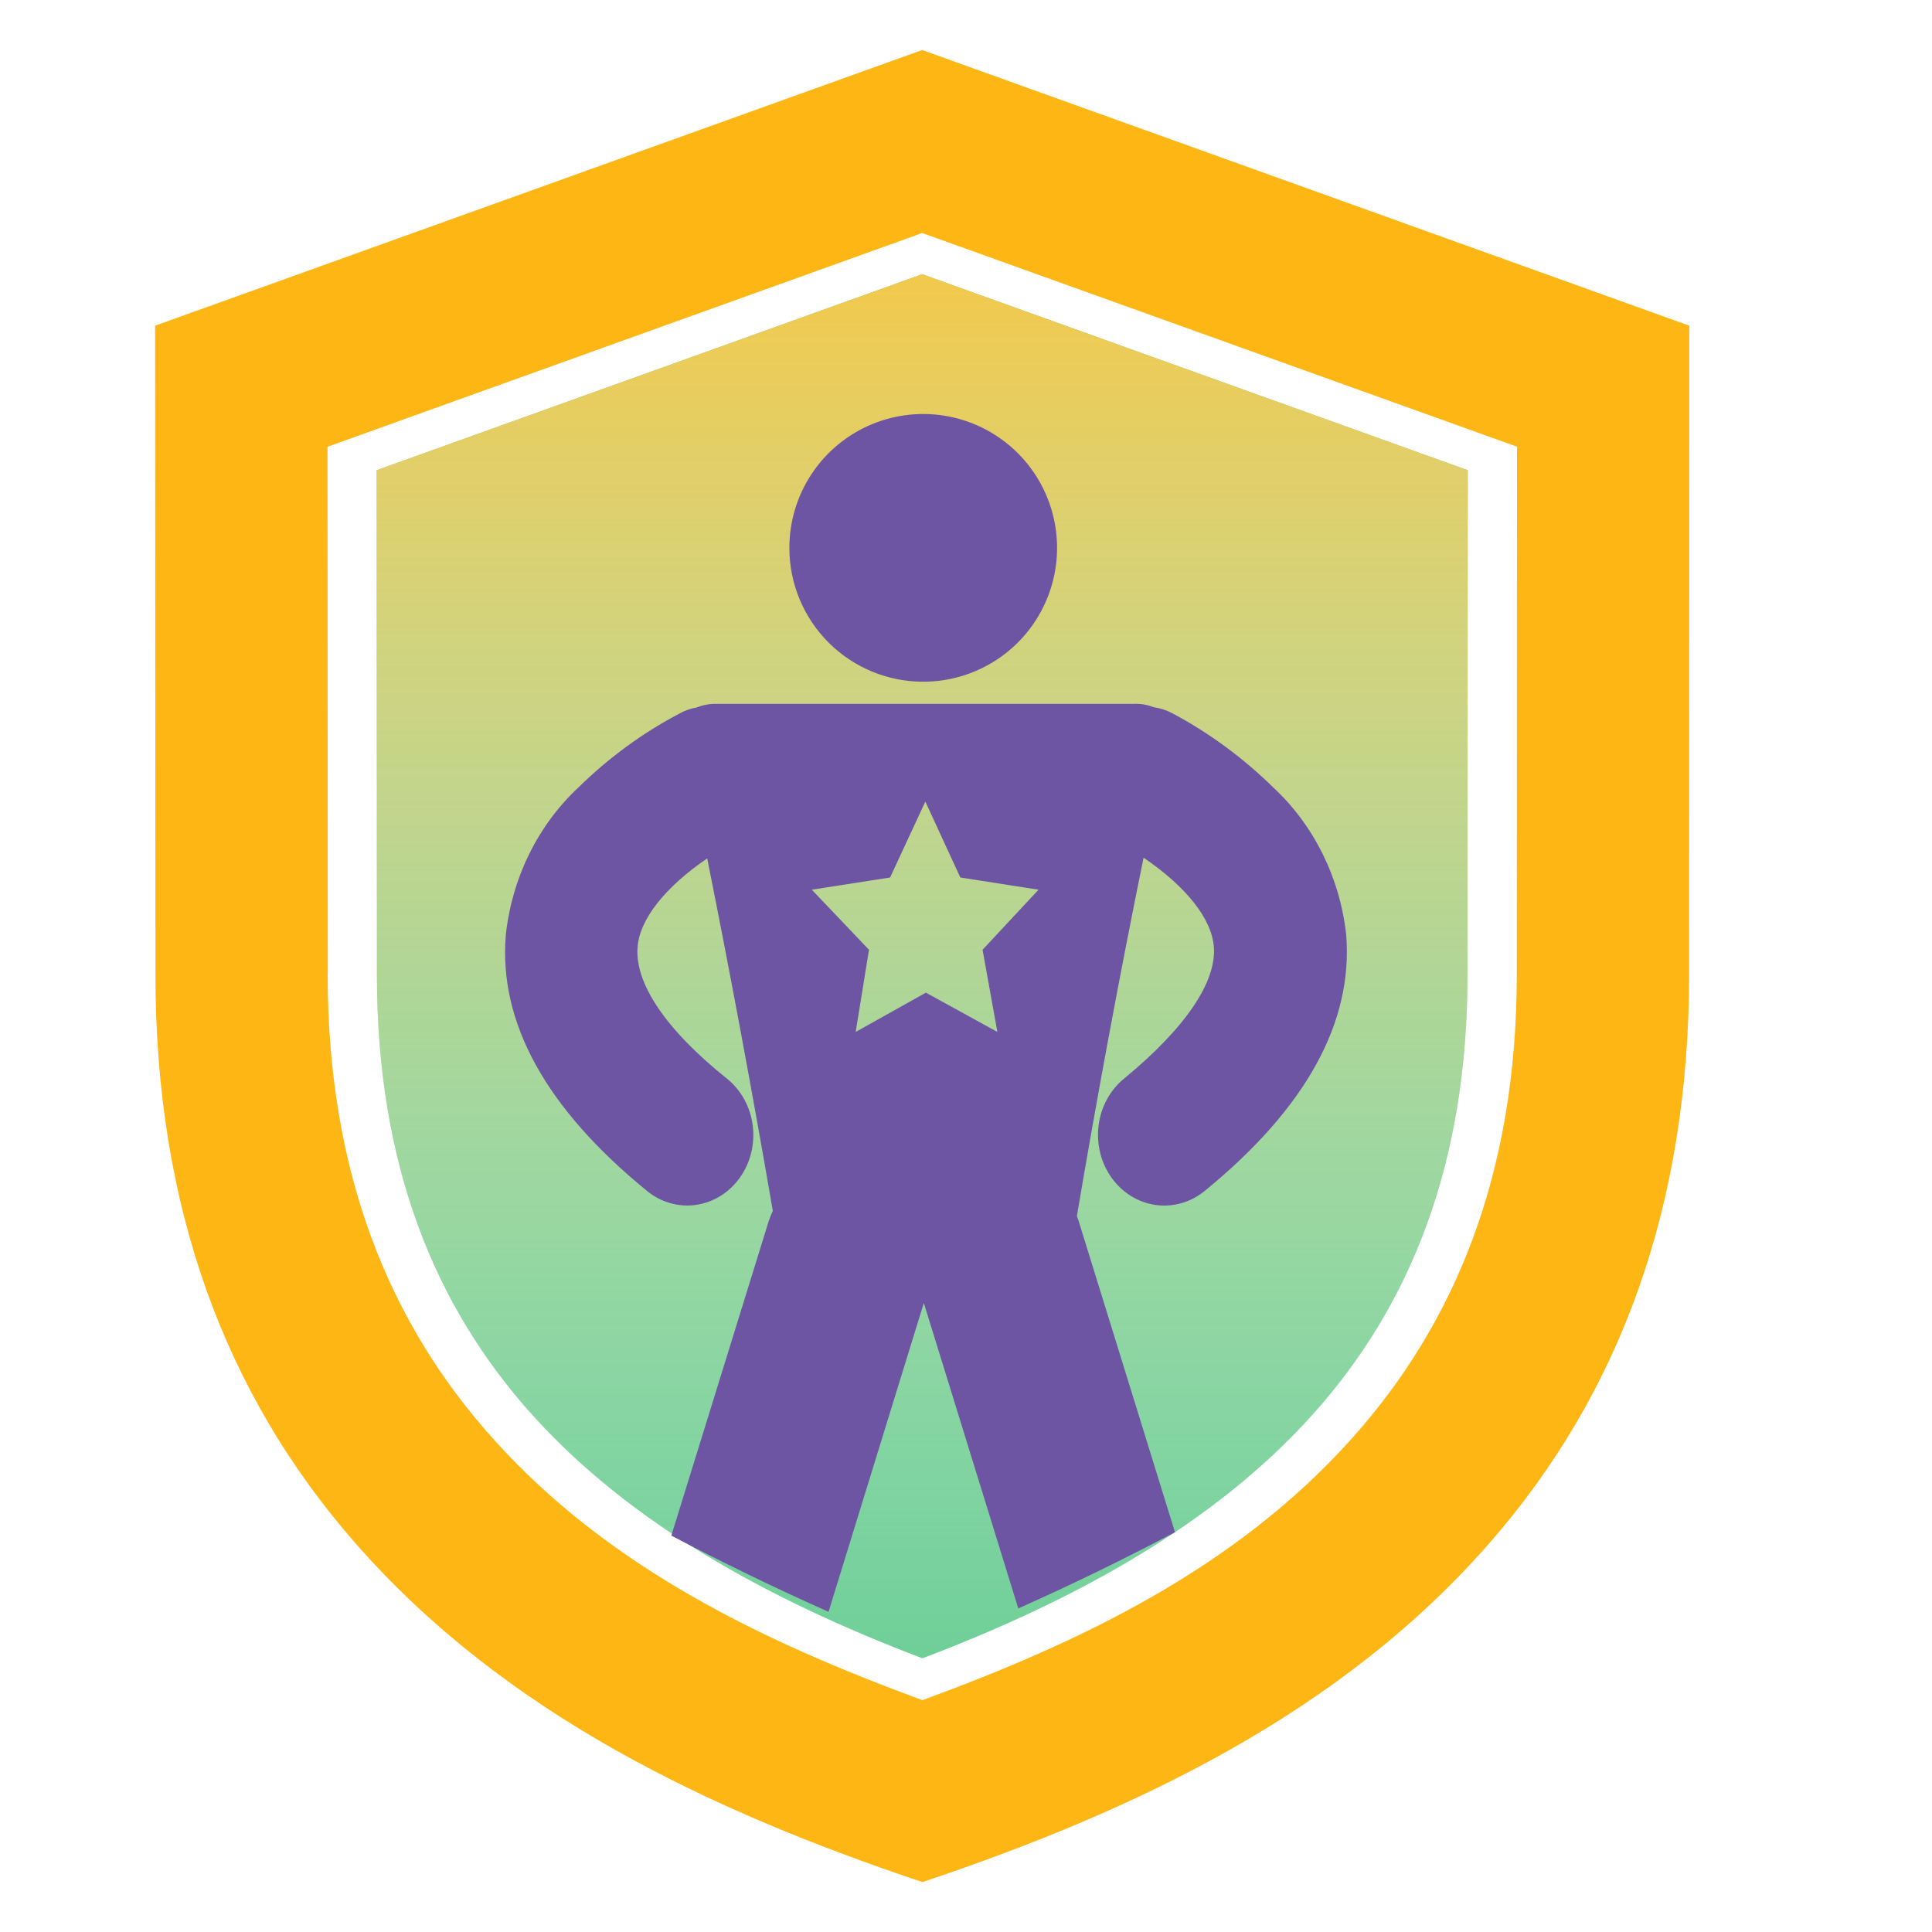
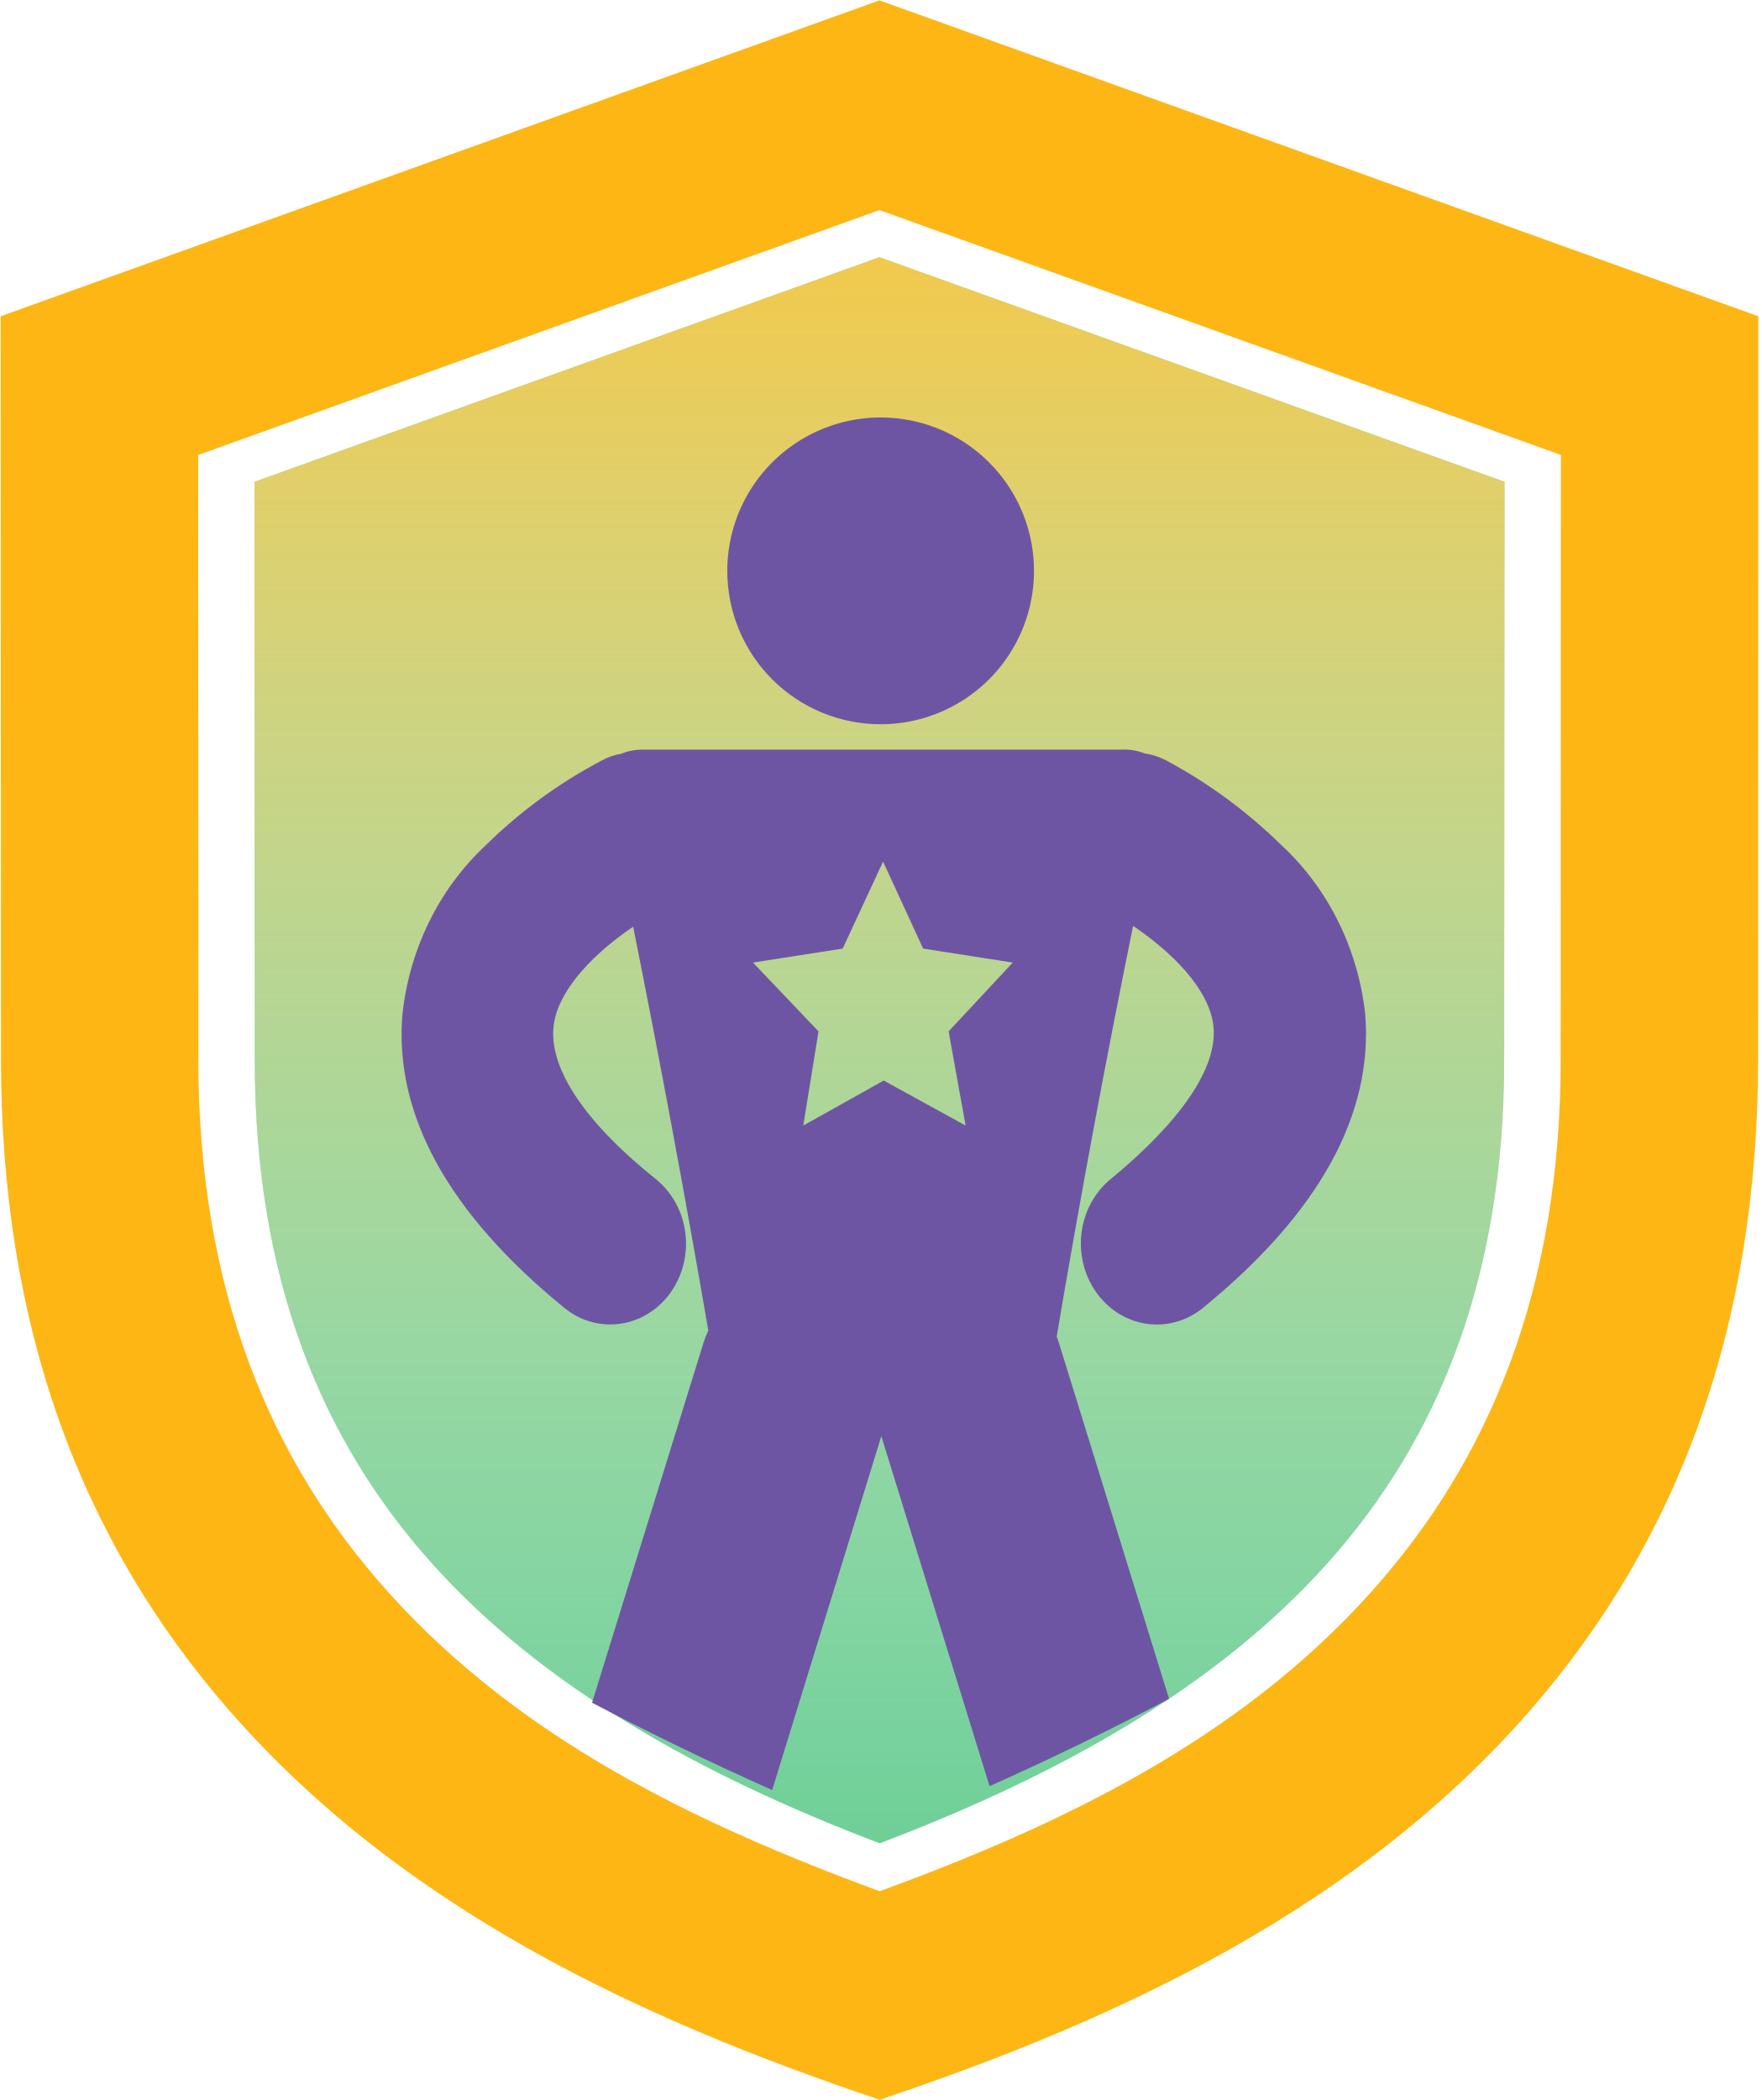
- <svg xmlns="http://www.w3.org/2000/svg" width="700" height="700" viewBox="0 0 700 700" fill="none">
-   <path fill-rule="evenodd" clip-rule="evenodd" d="M612 353.07L612.07 118L334.13 18.12L56.2 118L56.32 353.13C56.32 437.18 81.32 504.73 128.43 558.74C182.67 620.93 257.37 656.15 334.21 681.92C411 656.17 485.83 620.89 540 558.7C587 504.7 611.92 437.18 612 353.07V353.07ZM118.76 353.07L118.66 161.87L334.13 84.43L549.64 161.85L549.56 353.05C549.56 425.2 527.26 479.52 489.44 521.58C447.65 568.1 391.92 594.85 334.2 616C276.42 594.72 220.82 568.15 178.91 521.56C141.06 479.53 118.75 425.2 118.72 353.05L118.76 353.07Z" fill="#FDB614" />
-   <path fill-rule="evenodd" clip-rule="evenodd" d="M136.48 170.35L136.57 353.35C136.57 422 157.45 473.27 192.8 512.57C227.5 551.14 276.65 578.99 334.21 600.84C391.78 578.99 440.9 551.14 475.54 512.57C510.86 473.27 531.67 422.02 531.7 353.35L531.79 170.35L334.13 99.35L136.48 170.35Z" fill="#6FCF97" />
-   <path fill-rule="evenodd" clip-rule="evenodd" d="M136.48 170.35L136.57 353.35C136.57 422 157.45 473.27 192.8 512.57C227.5 551.14 276.65 578.99 334.21 600.84C391.78 578.99 440.9 551.14 475.54 512.57C510.86 473.27 531.67 422.02 531.7 353.35L531.79 170.35L334.13 99.35L136.48 170.35Z" fill="url(#paint0_linear)" />
-   <path d="M334.515 247C344.108 246.997 353.484 244.149 361.458 238.818C369.432 233.486 375.646 225.909 379.314 217.046C382.982 208.182 383.939 198.43 382.065 189.023C380.191 179.615 375.569 170.975 368.784 164.194C361.999 157.414 353.355 152.797 343.947 150.929C334.538 149.061 324.787 150.024 315.926 153.698C307.065 157.371 299.492 163.59 294.165 171.568C288.838 179.545 285.997 188.923 286 198.516C286 204.885 287.255 211.192 289.694 217.077C292.132 222.961 295.706 228.308 300.212 232.81C304.717 237.313 310.066 240.883 315.952 243.318C321.838 245.753 328.146 247.004 334.515 247Z" fill="#6E55A4" />
-   <path d="M390.176 440.593C397.46 397.547 405.52 354.059 414.34 310.755C429.685 321.158 438.989 332.849 439.783 342.92C440.904 355.716 429.426 372.563 407.281 390.79C404.772 392.831 402.664 395.378 401.078 398.288C399.491 401.198 398.458 404.412 398.037 407.747C397.615 411.083 397.814 414.474 398.621 417.728C399.428 420.982 400.828 424.034 402.741 426.711C404.654 429.387 407.043 431.636 409.771 433.328C412.498 435.019 415.512 436.122 418.639 436.571C421.766 437.021 424.945 436.809 427.996 435.948C431.046 435.087 433.908 433.594 436.417 431.553C473.061 401.671 490.322 370.464 487.75 338.667C485.473 317.975 476.037 298.934 461.289 285.274C450.382 274.574 438.123 265.557 424.869 258.485C422.7 257.33 420.368 256.565 417.965 256.22C415.638 255.301 413.16 254.894 410.681 255.024H259.823C257.299 254.94 254.783 255.384 252.419 256.331C250.185 256.703 248.025 257.475 246.032 258.614C232.76 265.598 220.495 274.576 209.612 285.274C194.911 298.956 185.52 317.994 183.273 338.667C180.58 370.464 197.841 401.671 234.485 431.553C236.986 433.586 239.839 435.074 242.879 435.932C245.919 436.789 249.088 437 252.205 436.551C255.322 436.102 258.325 435.003 261.043 433.316C263.762 431.629 266.142 429.388 268.048 426.72C269.954 424.052 271.349 421.009 272.153 417.766C272.957 414.523 273.155 411.143 272.734 407.818C272.313 404.494 271.283 401.29 269.701 398.391C268.12 395.491 266.019 392.952 263.517 390.919C241.078 372.986 229.894 356.121 231.016 343.049C231.81 333.015 240.992 321.415 256.233 311.013C264.76 353.58 272.717 396.369 280.001 438.697C279.452 439.896 278.963 441.125 278.534 442.379L243.236 556.383C261.647 566.067 280.634 575.273 300.196 584L334.717 472.095L368.945 582.766C388.507 574.039 407.43 564.834 425.715 555.149L391.315 444.017C390.999 442.853 390.618 441.71 390.176 440.593ZM361.368 373.888L335.477 359.656L310.035 373.888L314.85 344.117L294.138 322.354L322.497 317.936L335.27 290.429L347.939 317.936L376.281 322.354L356 344.117L361.368 373.888Z" fill="#6E55A4" />
+ <svg xmlns="http://www.w3.org/2000/svg" width="557" height="664" viewBox="0 0 557 664" fill="none">
+   <path fill-rule="evenodd" clip-rule="evenodd" d="M556 335.07L556.07 100L278.13 0.12L0.2 100L0.32 335.13C0.32 419.18 25.32 486.73 72.43 540.74C126.67 602.93 201.37 638.15 278.21 663.92C355 638.17 429.83 602.89 484 540.7C531 486.7 555.92 419.18 556 335.07ZM62.76 335.07L62.66 143.87L278.13 66.43L493.64 143.85L493.56 335.05C493.56 407.2 471.26 461.52 433.44 503.58C391.65 550.1 335.92 576.85 278.2 598C220.42 576.72 164.82 550.15 122.91 503.56C85.06 461.53 62.75 407.2 62.72 335.05L62.76 335.07Z" fill="#FDB614" />
+   <path fill-rule="evenodd" clip-rule="evenodd" d="M80.48 152.35L80.57 335.35C80.57 404 101.45 455.27 136.8 494.57C171.5 533.14 220.65 560.99 278.21 582.84C335.78 560.99 384.9 533.14 419.54 494.57C454.86 455.27 475.67 404.02 475.7 335.35L475.79 152.35L278.13 81.35L80.48 152.35Z" fill="#6FCF97" />
+   <path fill-rule="evenodd" clip-rule="evenodd" d="M80.48 152.35L80.57 335.35C80.57 404 101.45 455.27 136.8 494.57C171.5 533.14 220.65 560.99 278.21 582.84C335.78 560.99 384.9 533.14 419.54 494.57C454.86 455.27 475.67 404.02 475.7 335.35L475.79 152.35L278.13 81.35L80.48 152.35Z" fill="url(#paint0_linear)" />
+   <path d="M278.515 229C288.108 228.997 297.484 226.149 305.458 220.818C313.432 215.486 319.646 207.909 323.314 199.046C326.982 190.182 327.939 180.43 326.065 171.023C324.191 161.615 319.569 152.975 312.784 146.194C305.999 139.414 297.355 134.797 287.947 132.929C278.538 131.061 268.787 132.024 259.926 135.698C251.065 139.371 243.492 145.59 238.165 153.568C232.838 161.545 229.997 170.923 230 180.516C230 186.885 231.255 193.192 233.694 199.077C236.132 204.961 239.706 210.308 244.212 214.81C248.717 219.313 254.066 222.883 259.952 225.318C265.838 227.753 272.146 229.004 278.515 229Z" fill="#6E55A4" />
+   <path d="M334.176 422.593C341.46 379.547 349.52 336.059 358.34 292.755C373.685 303.158 382.989 314.849 383.783 324.92C384.904 337.716 373.426 354.563 351.281 372.79C348.772 374.831 346.664 377.378 345.078 380.288C343.491 383.198 342.458 386.412 342.037 389.747C341.615 393.083 341.814 396.474 342.621 399.728C343.428 402.982 344.828 406.034 346.741 408.711C348.654 411.387 351.043 413.636 353.771 415.328C356.498 417.019 359.512 418.122 362.639 418.571C365.766 419.021 368.945 418.809 371.996 417.948C375.046 417.087 377.908 415.594 380.417 413.553C417.061 383.671 434.322 352.464 431.75 320.667C429.473 299.975 420.037 280.934 405.289 267.274C394.382 256.574 382.123 247.557 368.869 240.485C366.7 239.33 364.368 238.565 361.965 238.22C359.638 237.301 357.16 236.894 354.681 237.024H203.823C201.299 236.94 198.783 237.384 196.419 238.331C194.185 238.703 192.025 239.475 190.032 240.614C176.76 247.598 164.495 256.576 153.612 267.274C138.911 280.956 129.52 299.994 127.273 320.667C124.58 352.464 141.841 383.671 178.485 413.553C180.986 415.586 183.839 417.074 186.879 417.932C189.919 418.789 193.088 419 196.205 418.551C199.322 418.102 202.325 417.003 205.043 415.316C207.762 413.629 210.142 411.388 212.048 408.72C213.954 406.052 215.349 403.009 216.153 399.766C216.957 396.523 217.155 393.143 216.734 389.818C216.313 386.494 215.283 383.29 213.701 380.391C212.12 377.491 210.019 374.952 207.517 372.919C185.078 354.986 173.894 338.121 175.016 325.049C175.81 315.015 184.992 303.415 200.233 293.013C208.76 335.58 216.717 378.369 224.001 420.697C223.452 421.896 222.963 423.125 222.534 424.379L187.236 538.383C205.647 548.067 224.634 557.273 244.196 566L278.717 454.095L312.945 564.766C332.507 556.039 351.43 546.834 369.715 537.149L335.315 426.017C334.999 424.853 334.618 423.71 334.176 422.593ZM305.368 355.888L279.477 341.656L254.035 355.888L258.85 326.117L238.138 304.354L266.497 299.936L279.27 272.429L291.939 299.936L320.281 304.354L300 326.117L305.368 355.888Z" fill="#6E55A4" />
  <defs>
-     <linearGradient id="paint0_linear" x1="334.135" y1="99.35" x2="334.135" y2="600.84" gradientUnits="userSpaceOnUse">
+     <linearGradient id="paint0_linear" x1="278.135" y1="81.35" x2="278.135" y2="582.84" gradientUnits="userSpaceOnUse">
      <stop stop-color="#F2C94C" />
      <stop offset="0.526" stop-color="#FEDF98" stop-opacity="0.438" />
      <stop offset="1" stop-color="white" stop-opacity="0" />
    </linearGradient>
  </defs>
</svg>
